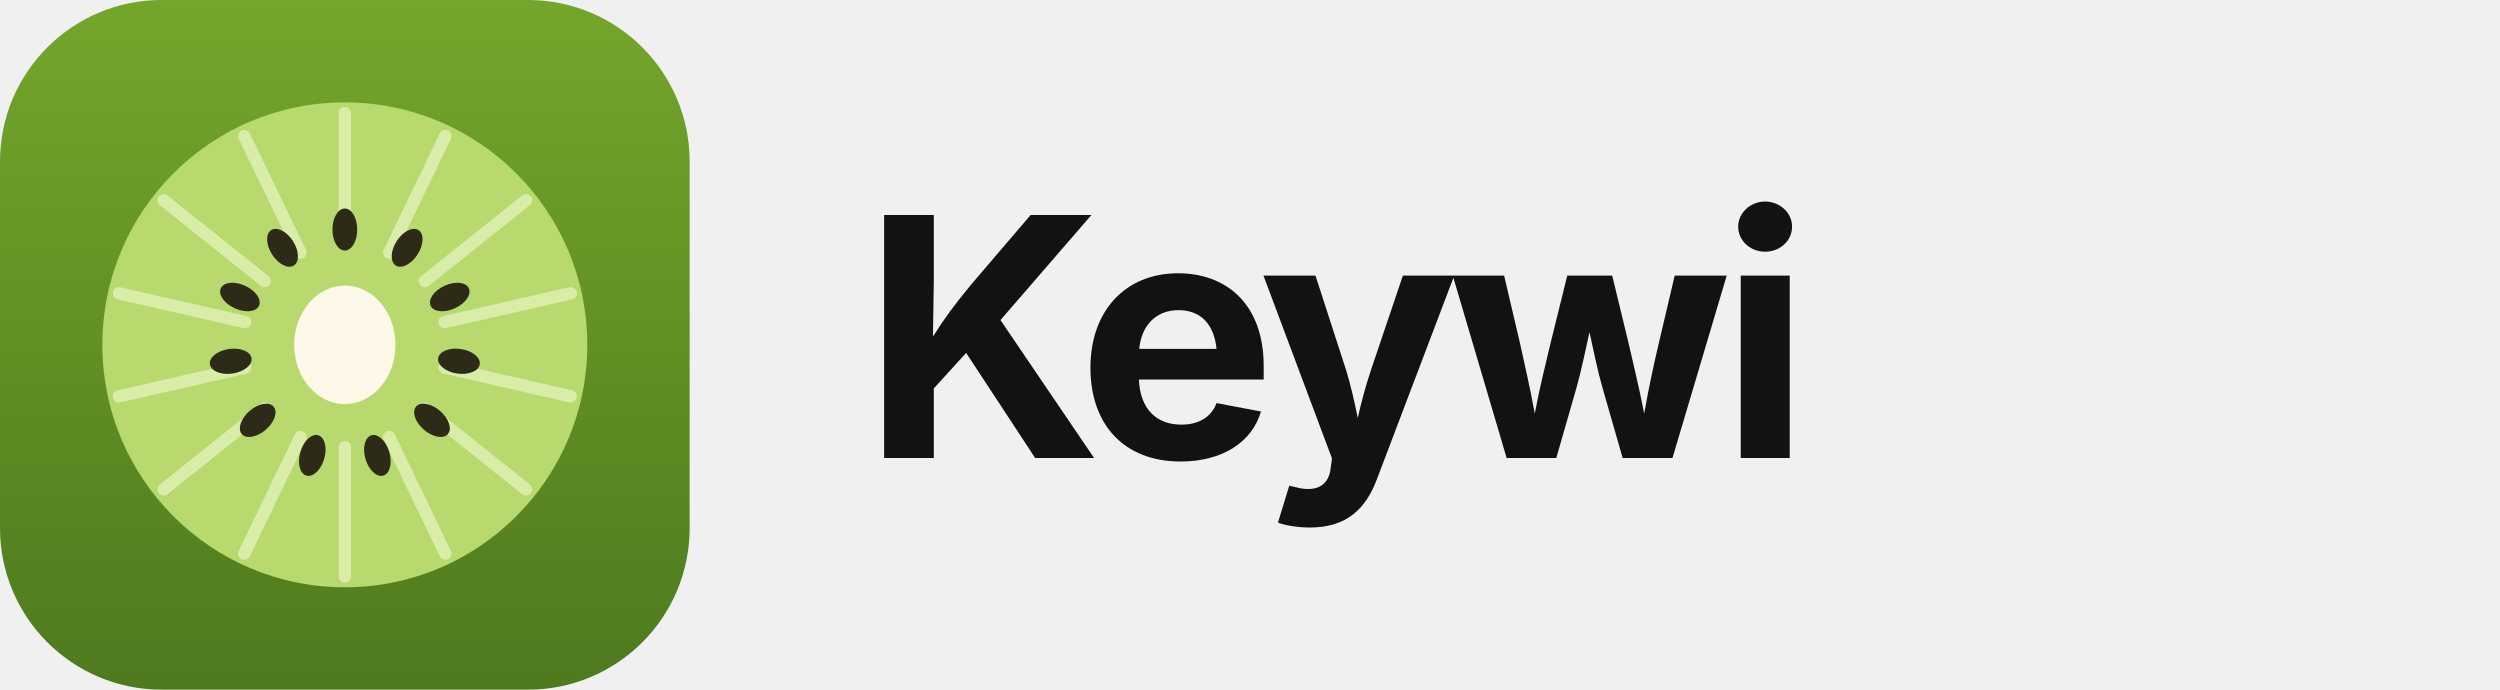
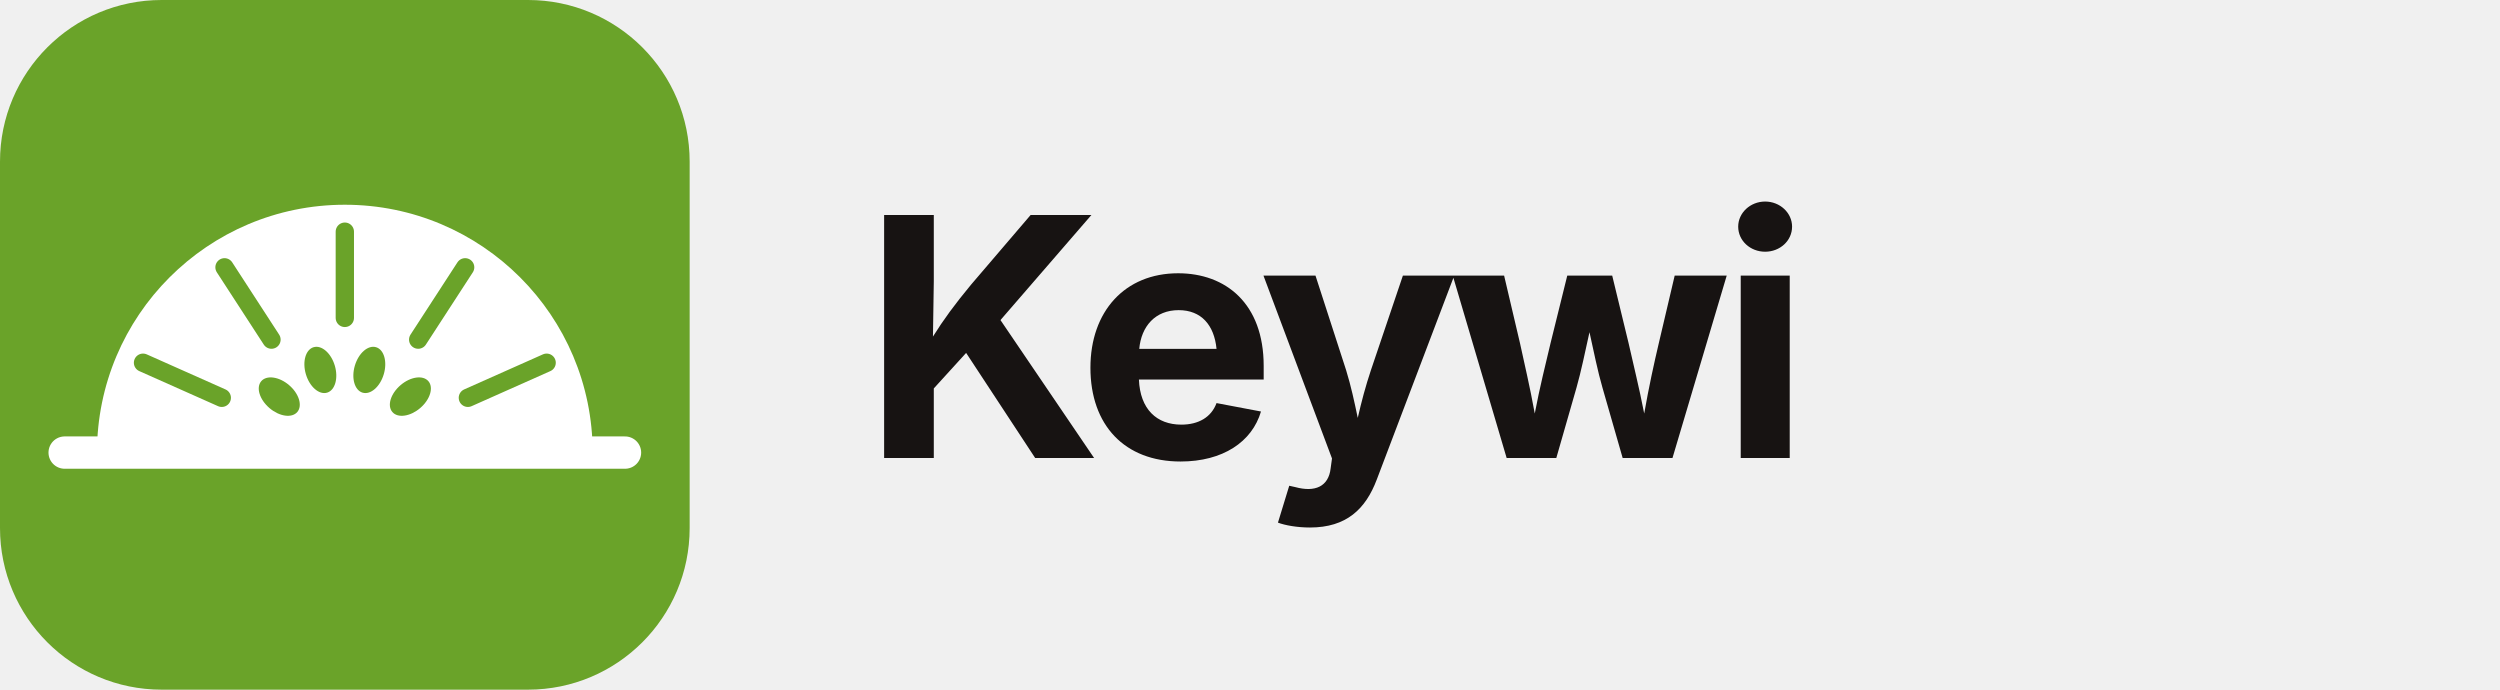
<svg xmlns="http://www.w3.org/2000/svg" viewBox="0 0 232 64" width="232" height="64" role="img" aria-label="Keywi">
-   <defs>
-     <linearGradient id="keywiSkin" x1="0" y1="0" x2="0" y2="1">
-       <stop offset="0" stop-color="#74A62B" />
-       <stop offset="1" stop-color="#4E7A1E" />
-     </linearGradient>
-   </defs>
-   <rect width="64" height="64" rx="15" fill="url(#keywiSkin)" />
-   <circle cx="32" cy="32" r="22.5" fill="#B7D96D" />
-   <line x1="32.00" y1="22.50" x2="32.00" y2="10.50" stroke="#D9EDA8" stroke-width="1.15" stroke-linecap="round" />
-   <line x1="36.12" y1="23.44" x2="41.33" y2="12.63" stroke="#D9EDA8" stroke-width="1.15" stroke-linecap="round" />
-   <line x1="39.43" y1="26.08" x2="48.81" y2="18.59" stroke="#D9EDA8" stroke-width="1.15" stroke-linecap="round" />
-   <line x1="41.26" y1="29.89" x2="52.96" y2="27.22" stroke="#D9EDA8" stroke-width="1.15" stroke-linecap="round" />
-   <line x1="41.26" y1="34.11" x2="52.96" y2="36.78" stroke="#D9EDA8" stroke-width="1.15" stroke-linecap="round" />
-   <line x1="39.43" y1="37.92" x2="48.81" y2="45.41" stroke="#D9EDA8" stroke-width="1.15" stroke-linecap="round" />
-   <line x1="36.12" y1="40.56" x2="41.33" y2="51.37" stroke="#D9EDA8" stroke-width="1.15" stroke-linecap="round" />
-   <line x1="32.00" y1="41.50" x2="32.00" y2="53.50" stroke="#D9EDA8" stroke-width="1.15" stroke-linecap="round" />
-   <line x1="27.88" y1="40.56" x2="22.67" y2="51.37" stroke="#D9EDA8" stroke-width="1.15" stroke-linecap="round" />
-   <line x1="24.57" y1="37.92" x2="15.19" y2="45.41" stroke="#D9EDA8" stroke-width="1.15" stroke-linecap="round" />
-   <line x1="22.74" y1="34.11" x2="11.04" y2="36.78" stroke="#D9EDA8" stroke-width="1.15" stroke-linecap="round" />
-   <line x1="22.74" y1="29.89" x2="11.04" y2="27.22" stroke="#D9EDA8" stroke-width="1.15" stroke-linecap="round" />
-   <line x1="24.57" y1="26.08" x2="15.19" y2="18.59" stroke="#D9EDA8" stroke-width="1.15" stroke-linecap="round" />
-   <line x1="27.88" y1="23.44" x2="22.67" y2="12.63" stroke="#D9EDA8" stroke-width="1.15" stroke-linecap="round" />
-   <ellipse cx="32" cy="21.3" rx="1.15" ry="1.95" fill="#2E2A18" transform="rotate(0.0 32 32)" />
-   <ellipse cx="32" cy="21.3" rx="1.15" ry="1.95" fill="#2E2A18" transform="rotate(32.7 32 32)" />
-   <ellipse cx="32" cy="21.3" rx="1.15" ry="1.95" fill="#2E2A18" transform="rotate(65.5 32 32)" />
-   <ellipse cx="32" cy="21.3" rx="1.15" ry="1.95" fill="#2E2A18" transform="rotate(98.2 32 32)" />
-   <ellipse cx="32" cy="21.3" rx="1.15" ry="1.95" fill="#2E2A18" transform="rotate(130.9 32 32)" />
-   <ellipse cx="32" cy="21.3" rx="1.15" ry="1.95" fill="#2E2A18" transform="rotate(163.6 32 32)" />
-   <ellipse cx="32" cy="21.3" rx="1.15" ry="1.95" fill="#2E2A18" transform="rotate(196.4 32 32)" />
-   <ellipse cx="32" cy="21.3" rx="1.15" ry="1.95" fill="#2E2A18" transform="rotate(229.1 32 32)" />
-   <ellipse cx="32" cy="21.3" rx="1.15" ry="1.95" fill="#2E2A18" transform="rotate(261.8 32 32)" />
-   <ellipse cx="32" cy="21.3" rx="1.15" ry="1.95" fill="#2E2A18" transform="rotate(294.5 32 32)" />
-   <ellipse cx="32" cy="21.3" rx="1.15" ry="1.95" fill="#2E2A18" transform="rotate(327.3 32 32)" />
-   <ellipse cx="32" cy="32" rx="4.7" ry="5.5" fill="#FDF8E8" />
-   <text x="80" y="42.5" font-family="Pretendard Variable, Pretendard, -apple-system, BlinkMacSystemFont, system-ui, sans-serif" font-size="31" font-weight="700" letter-spacing="-1.1" fill="#141210">Keywi</text>
+   <rect width="64" height="64" rx="15" fill="#6AA329" />
+   <path d="M9 42 A23 23 0 0 1 55 42 Z" fill="#FFFFFF" />
+   <line x1="32" y1="29.5" x2="32" y2="21.5" stroke="#6AA329" stroke-width="1.7" stroke-linecap="round" transform="rotate(-66 32 42)" />
+   <line x1="32" y1="29.5" x2="32" y2="21.5" stroke="#6AA329" stroke-width="1.7" stroke-linecap="round" transform="rotate(-33 32 42)" />
+   <line x1="32" y1="29.5" x2="32" y2="21.5" stroke="#6AA329" stroke-width="1.7" stroke-linecap="round" transform="rotate(0 32 42)" />
+   <line x1="32" y1="29.5" x2="32" y2="21.5" stroke="#6AA329" stroke-width="1.7" stroke-linecap="round" transform="rotate(33 32 42)" />
+   <line x1="32" y1="29.5" x2="32" y2="21.5" stroke="#6AA329" stroke-width="1.7" stroke-linecap="round" transform="rotate(66 32 42)" />
+   <ellipse cx="32" cy="34" rx="1.4" ry="2.2" fill="#6AA329" transform="rotate(-49.5 32 42)" />
+   <ellipse cx="32" cy="34" rx="1.4" ry="2.2" fill="#6AA329" transform="rotate(-16.5 32 42)" />
+   <ellipse cx="32" cy="34" rx="1.4" ry="2.2" fill="#6AA329" transform="rotate(16.5 32 42)" />
+   <ellipse cx="32" cy="34" rx="1.4" ry="2.2" fill="#6AA329" transform="rotate(49.5 32 42)" />
+   <line x1="6" y1="42" x2="58" y2="42" stroke="#FFFFFF" stroke-width="3" stroke-linecap="round" />
+   <text x="80" y="42.5" font-family="Pretendard Variable, Pretendard, -apple-system, BlinkMacSystemFont, system-ui, sans-serif" font-size="31" font-weight="700" letter-spacing="-1.1" fill="#171312">Keywi</text>
</svg>
